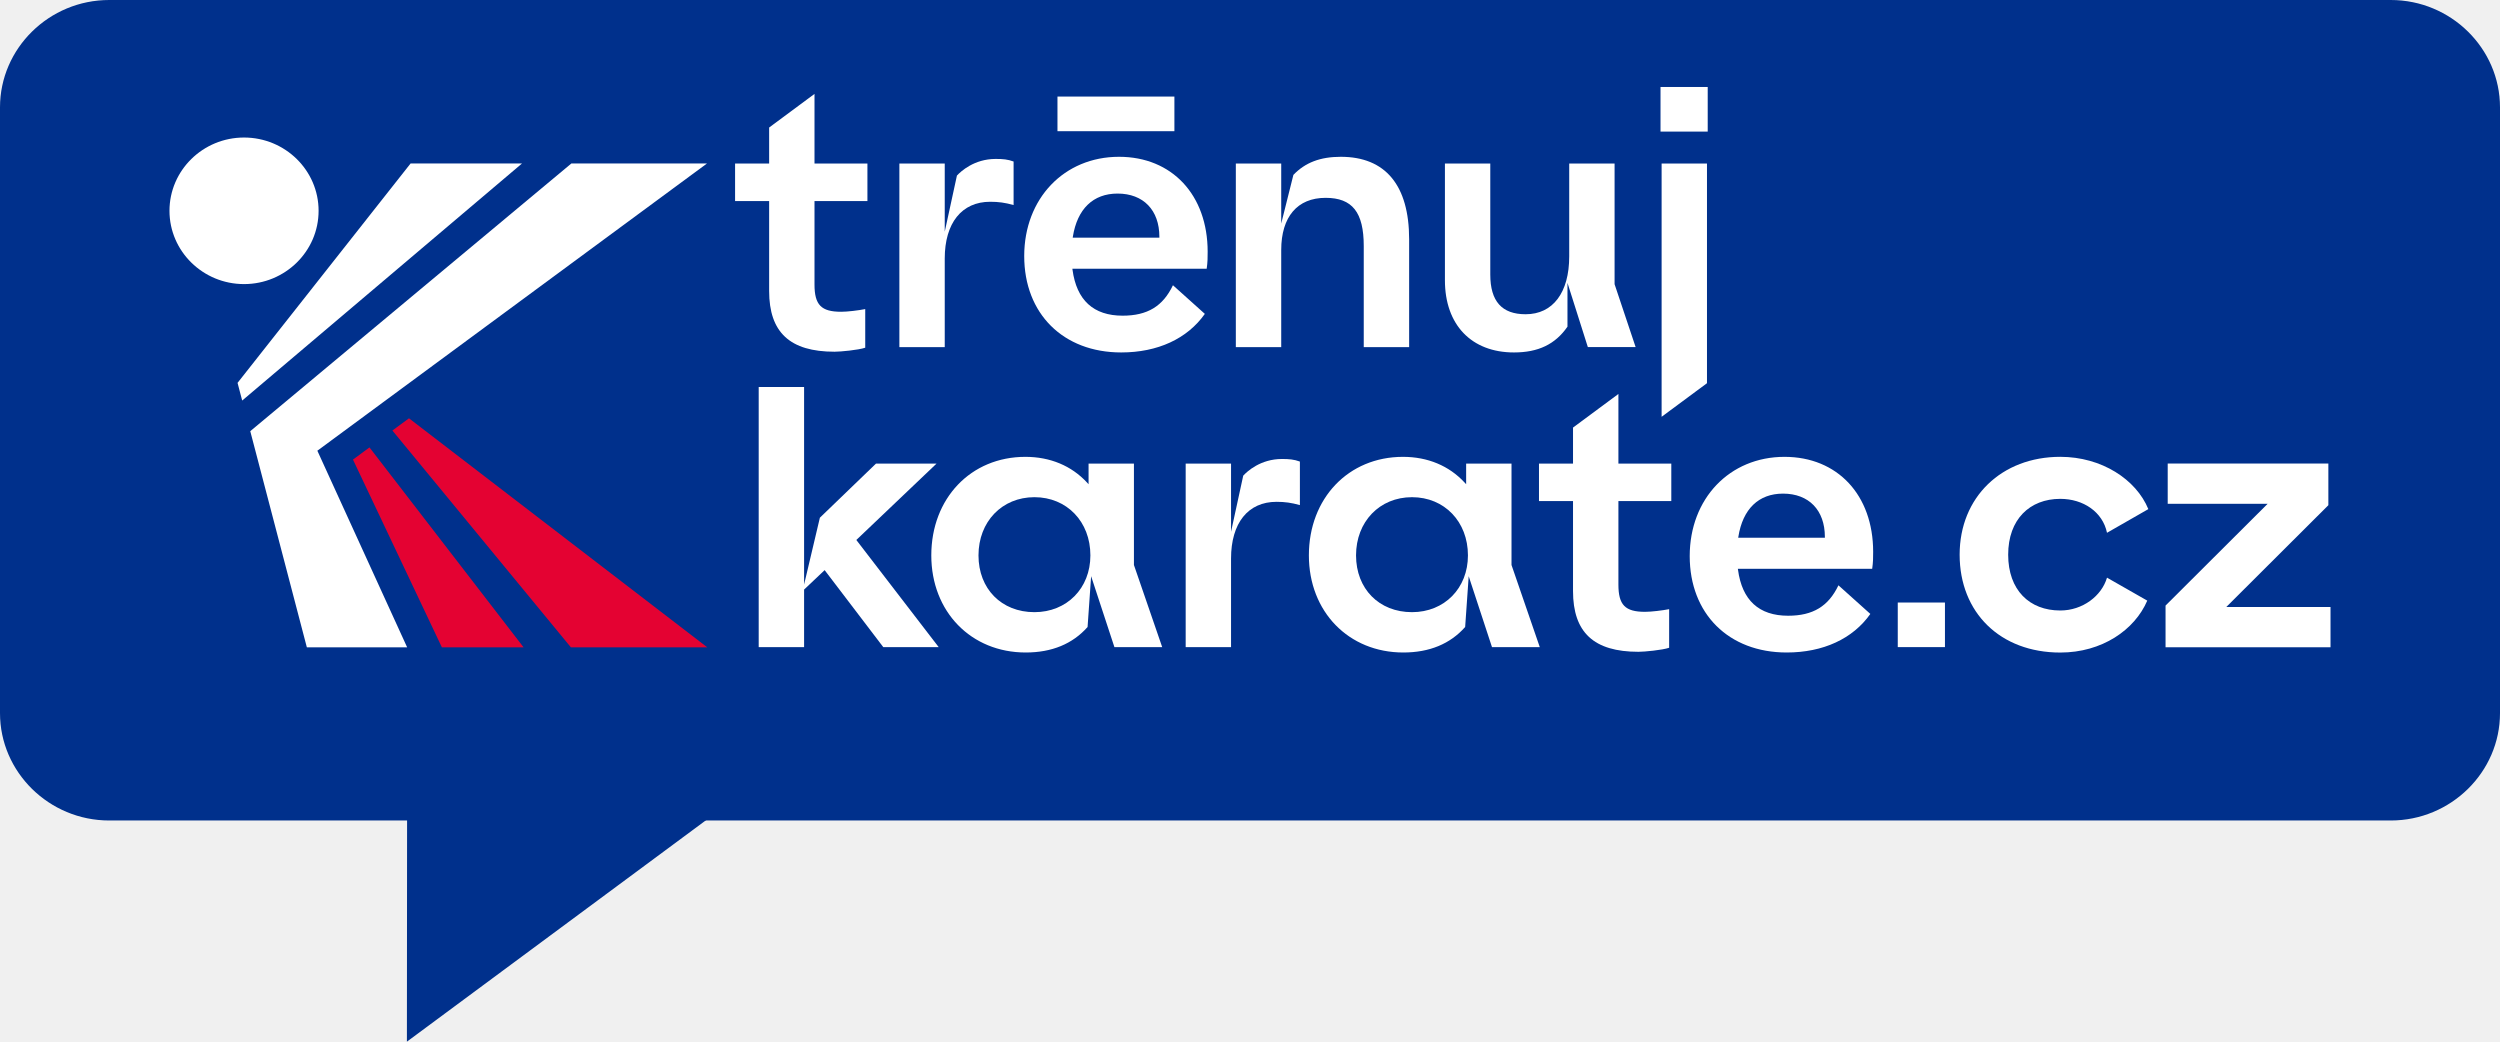
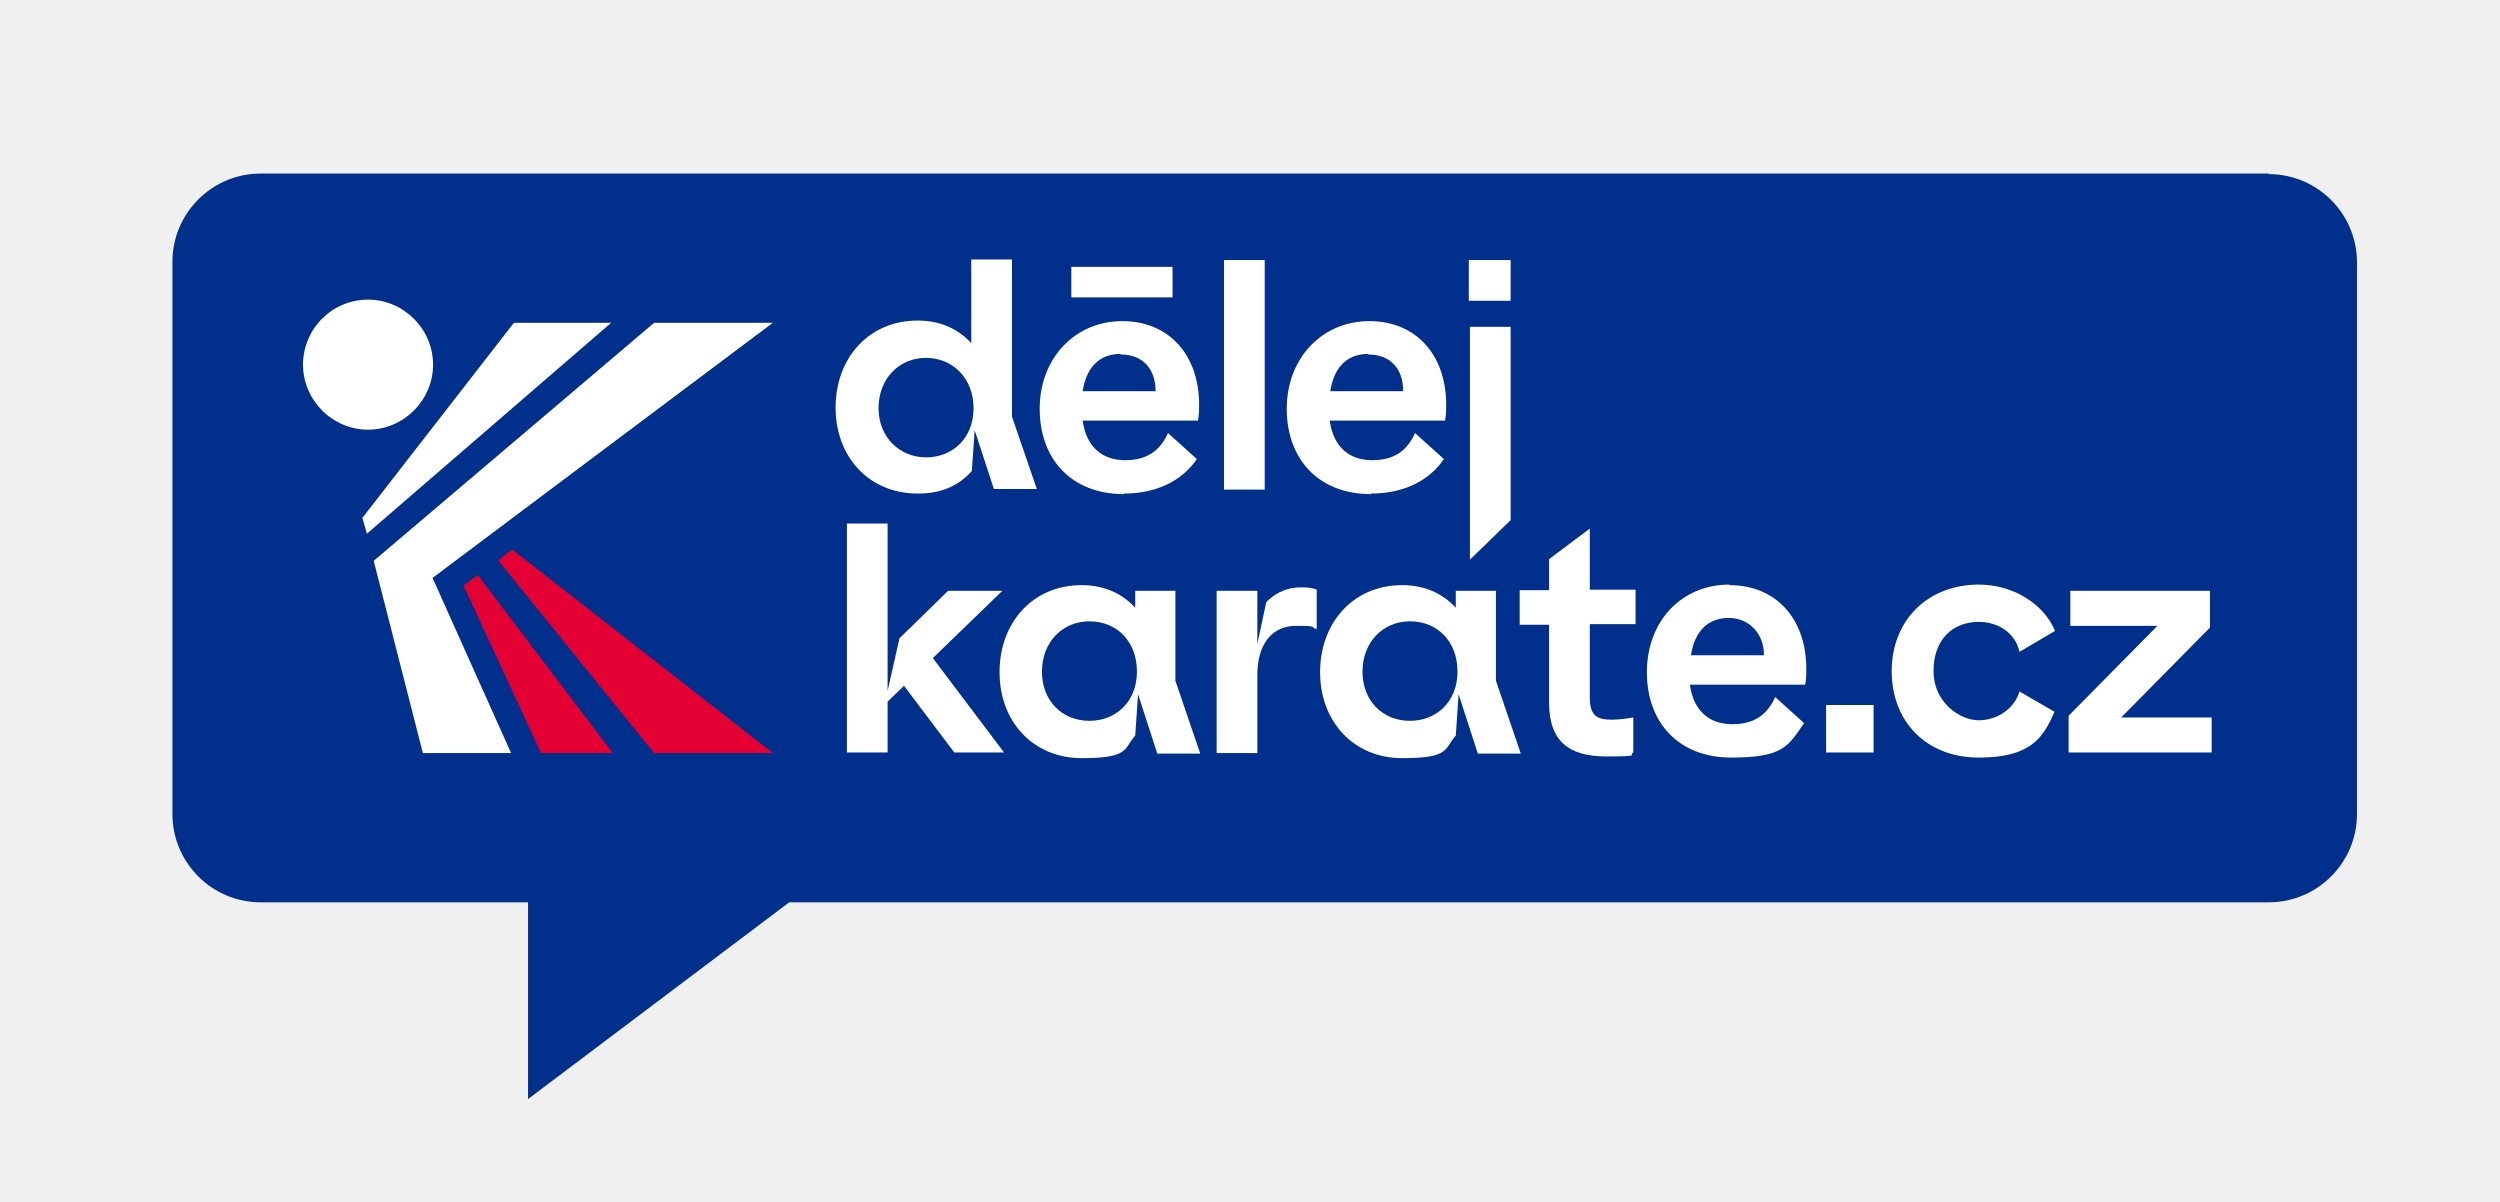
- <svg xmlns="http://www.w3.org/2000/svg" width="96" height="40" viewBox="0 0 96 40" fill="none">
-   <path d="M96 27.384C96 29.651 94.112 31.507 91.806 31.507H4.194C1.887 31.507 0 29.651 0 27.384V4.123C0 1.855 1.887 0 4.194 0H91.806C94.112 0 96 1.855 96 4.123V27.384Z" fill="#00308C" />
-   <path d="M15.632 31.469L15.625 40L27.263 31.384" fill="#00308C" />
-   <path d="M9.371 5.281C7.792 5.281 6.508 6.543 6.508 8.095C6.508 9.647 7.792 10.909 9.371 10.909C10.95 10.909 12.234 9.647 12.234 8.095C12.234 6.543 10.95 5.281 9.371 5.281Z" fill="white" />
-   <path d="M12.277 17.241L27.15 6.276H21.942L9.61 16.557L11.783 24.857H15.634L12.186 17.307L12.277 17.241Z" fill="white" />
-   <path d="M27.158 24.857L15.705 16.063L15.068 16.532L21.922 24.857H27.158Z" fill="#E40232" />
-   <path d="M20.105 24.857L14.188 17.181L13.554 17.648L16.968 24.857H20.105Z" fill="#E40232" />
-   <path d="M9.3 15.381L20.044 6.278H15.766L9.122 14.702L9.3 15.381Z" fill="white" />
-   <path d="M32.048 13.506C32.273 13.506 32.962 13.442 33.225 13.352V11.869C32.964 11.92 32.545 11.972 32.299 11.972C31.535 11.972 31.277 11.708 31.277 10.927V7.72H33.309V6.281H31.277V3.606L29.535 4.897V6.281H28.227V7.72H29.535V11.173C29.535 12.765 30.334 13.506 32.048 13.506Z" fill="white" />
-   <path d="M38.023 7.748C38.345 7.748 38.593 7.782 38.922 7.874V6.202C38.694 6.118 38.515 6.103 38.232 6.103C37.407 6.103 36.893 6.584 36.746 6.742L36.278 8.898V6.281H34.536V13.329H36.278V9.928C36.278 8.563 36.931 7.748 38.023 7.748Z" fill="white" />
-   <path d="M50.902 7.597C51.93 7.597 52.368 8.151 52.368 9.449V13.329H54.111V9.189C54.111 7.117 53.203 6.021 51.486 6.021C50.699 6.021 50.12 6.242 49.666 6.716L49.199 8.584V6.281H47.456V13.329H49.199V9.6C49.199 8.327 49.819 7.597 50.902 7.597Z" fill="white" />
-   <path d="M58.137 13.534C59.071 13.534 59.724 13.219 60.191 12.544V10.862L60.973 13.328H62.808L62 10.913V6.281H60.258V9.846C60.258 11.237 59.632 12.067 58.583 12.067C57.671 12.067 57.227 11.569 57.227 10.543V6.281H55.485V10.762C55.485 12.472 56.502 13.534 58.137 13.534Z" fill="white" />
-   <path d="M63.764 5.053H65.576V3.34H63.764V5.053Z" fill="white" />
-   <path d="M63.806 6.281V16.005L65.548 14.715V6.281H63.806Z" fill="white" />
-   <path d="M33.919 24.851H36.047L32.883 20.735L32.904 20.715L35.962 17.803H33.637L31.483 19.88L30.877 22.447V14.862H29.134V24.851H30.877V22.64L31.666 21.893L33.919 24.851Z" fill="white" />
-   <path d="M41.871 21.327C41.871 22.59 40.967 23.507 39.722 23.507C38.457 23.507 37.574 22.611 37.574 21.327C37.574 20.032 38.477 19.092 39.722 19.092C40.967 19.092 41.871 20.032 41.871 21.327ZM39.374 17.543C37.281 17.543 35.762 19.134 35.762 21.327C35.762 23.488 37.287 25.056 39.388 25.056C40.389 25.056 41.188 24.726 41.763 24.077L41.899 22.126L42.794 24.851H44.629L43.543 21.696V17.803H41.801V18.594L41.743 18.531C41.145 17.885 40.326 17.543 39.374 17.543Z" fill="white" />
-   <path d="M49.017 19.27C49.339 19.27 49.587 19.304 49.916 19.396V17.724C49.688 17.641 49.503 17.625 49.226 17.625C48.401 17.625 47.887 18.106 47.74 18.265L47.272 20.42V17.803H45.53V24.851H47.272V21.45C47.272 20.085 47.924 19.27 49.017 19.27Z" fill="white" />
-   <path d="M56.369 21.327C56.369 22.59 55.466 23.507 54.221 23.507C52.956 23.507 52.072 22.611 52.072 21.327C52.072 20.032 52.976 19.092 54.221 19.092C55.466 19.092 56.369 20.032 56.369 21.327ZM53.873 17.543C51.78 17.543 50.261 19.134 50.261 21.327C50.261 23.488 51.786 25.056 53.887 25.056C54.888 25.056 55.687 24.726 56.262 24.077L56.398 22.126L57.293 24.851H59.128L58.042 21.696V17.803H56.3V18.594L56.242 18.531C55.644 17.885 54.825 17.543 53.873 17.543Z" fill="white" />
-   <path d="M62.918 25.029C63.142 25.029 63.832 24.964 64.095 24.874V23.392C63.834 23.442 63.415 23.494 63.168 23.494C62.404 23.494 62.147 23.23 62.147 22.449V19.242H64.178V17.803H62.147V15.128L60.404 16.419V17.803H59.097V19.242H60.404V22.695C60.404 24.287 61.203 25.029 62.918 25.029Z" fill="white" />
-   <path d="M70.075 20.648H66.747L66.753 20.611C66.923 19.543 67.533 18.955 68.469 18.955C69.46 18.955 70.075 19.591 70.075 20.616V20.648ZM68.525 17.543C66.416 17.543 64.885 19.146 64.885 21.354C64.885 23.568 66.381 25.056 68.609 25.056C70.008 25.056 71.148 24.53 71.821 23.575L70.596 22.476C70.212 23.283 69.615 23.644 68.664 23.644C67.544 23.644 66.896 23.05 66.739 21.878L66.734 21.841H71.892C71.929 21.585 71.929 21.401 71.929 21.19C71.929 19.009 70.561 17.543 68.525 17.543Z" fill="white" />
-   <path d="M44.52 9.126H41.192L41.198 9.088C41.368 8.021 41.978 7.433 42.915 7.433C43.905 7.433 44.52 8.069 44.52 9.093V9.126ZM42.97 6.021C40.861 6.021 39.33 7.624 39.33 9.832C39.33 12.046 40.826 13.534 43.054 13.534C44.453 13.534 45.593 13.008 46.266 12.053L45.041 10.953C44.657 11.761 44.06 12.122 43.109 12.122C41.989 12.122 41.341 11.528 41.184 10.356L41.179 10.319H46.337C46.374 10.063 46.374 9.879 46.374 9.668C46.374 7.487 45.006 6.021 42.97 6.021Z" fill="white" />
-   <path d="M40.607 5.038H45.097V3.708H40.607V5.038Z" fill="white" />
-   <path d="M72.874 24.849H74.686V23.137H72.874V24.849Z" fill="white" />
-   <path d="M82.496 19.55L80.909 20.459C80.743 19.658 79.998 19.156 79.115 19.156C77.942 19.156 77.114 19.943 77.114 21.3C77.114 22.657 77.928 23.443 79.115 23.443C79.971 23.443 80.702 22.887 80.909 22.182L82.455 23.064C81.972 24.19 80.716 25.058 79.115 25.058C76.81 25.058 75.25 23.525 75.25 21.3C75.25 19.088 76.865 17.542 79.115 17.542C80.702 17.542 82.027 18.41 82.496 19.55Z" fill="white" />
-   <path d="M89.492 23.308V24.854H83.157V23.254L87.077 19.346H83.24V17.799H89.409V19.4L85.49 23.308H89.492Z" fill="white" />
+ <svg xmlns="http://www.w3.org/2000/svg" id="design" version="1.1" viewBox="0 0 442.2 212.6">
+   <defs>
+     <style>
+       .cls-1 {
+         fill: #00308c;
+       }
+ 
+       .cls-1, .cls-2, .cls-3 {
+         stroke-width: 0px;
+       }
+ 
+       .cls-2 {
+         fill: #fff;
+       }
+ 
+       .cls-3 {
+         fill: #e40032;
+       }
+     </style>
+   </defs>
+   <path class="cls-1" d="M401.3,30.7H46.1c-8.6,0-15.6,7-15.6,15.6v97.7c0,8.6,7,15.6,15.6,15.6h47.3v34.8s46.2-34.8,46.2-34.8h261.7c8.6,0,15.6-7,15.6-15.6V46.4c0-8.6-7-15.6-15.6-15.6Z" />
+   <path class="cls-2" d="M65.1,53c-6.4,0-11.5,5.2-11.5,11.5s5.2,11.5,11.5,11.5,11.5-5.2,11.5-11.5-5.2-11.5-11.5-11.5Z" />
+   <polygon class="cls-2" points="76.8 102 136.7 57.1 115.7 57.1 66.1 99.2 74.8 133.2 90.4 133.2 76.5 102.2 76.8 102" />
+   <polygon class="cls-3" points="136.7 133.2 90.6 97.2 88.1 99.1 115.7 133.2 136.7 133.2" />
+   <polygon class="cls-3" points="108.4 133.2 84.5 101.7 82 103.6 95.7 133.2 108.4 133.2" />
+   <polygon class="cls-2" points="64.9 94.4 108.1 57.1 90.9 57.1 64.1 91.6 64.9 94.4" />
+   <g>
+     <path class="cls-2" d="M162.4,87.3c4.4,0,7.4-1.6,9.5-4l.5-7.2,3.4,10.4h7.6l-4.4-12.8v-27.8h-7.2v14.8c-2.2-2.4-5.3-4-9.5-4-8.6,0-14.5,6.6-14.5,15.4s6,15.2,14.5,15.2ZM163.8,63.3c4.6,0,8.4,3.5,8.4,8.9s-3.8,8.7-8.4,8.7-8.4-3.5-8.4-8.7,3.6-8.9,8.4-8.9Z" />
+     <path class="cls-2" d="M198.8,87.3c5.4,0,10.1-2,12.9-6.1l-5.1-4.6c-1.5,3.3-3.9,4.8-7.6,4.8s-6.8-2-7.5-7h20.4c.2-1.1.2-1.9.2-2.8,0-8.8-5.3-14.8-13.6-14.8s-14.6,6.5-14.6,15.5,5.7,15.1,14.9,15.1ZM198.2,62.7c4,0,6.2,2.6,6.2,6.5h0c0,0-12.9,0-12.9,0,.7-4.6,3.3-6.6,6.7-6.6Z" />
+     <rect class="cls-2" x="216.5" y="46" width="7.2" height="40.6" />
+     <path class="cls-2" d="M242.5,87.3c5.4,0,10.1-2,12.9-6.1l-5.1-4.6c-1.5,3.3-3.9,4.8-7.6,4.8s-6.8-2-7.5-7h20.4c.2-1.1.2-1.9.2-2.8,0-8.8-5.3-14.8-13.6-14.8s-14.6,6.5-14.6,15.5,5.7,15.1,14.9,15.1ZM242,62.7c4,0,6.2,2.6,6.2,6.5h0c0,0-12.9,0-12.9,0,.7-4.6,3.3-6.6,6.7-6.6Z" />
+     <rect class="cls-2" x="259.8" y="46" width="7.4" height="7.2" />
+     <polygon class="cls-2" points="267.2 92 267.2 57.8 260 57.8 260 99 267.2 92" />
+     <polygon class="cls-2" points="177.3 104.5 167.7 104.5 159.1 112.9 157 122.2 157 92.6 149.8 92.6 149.8 133.1 157 133.1 157 124.1 159.9 121.3 168.8 133.1 177.6 133.1 165 116.4 177.3 104.5" />
+     <path class="cls-2" d="M208,104.5h-7.2v3c-2.2-2.4-5.3-4-9.5-4-8.6,0-14.5,6.6-14.5,15.4s6,15.2,14.5,15.2,7.4-1.6,9.5-4l.5-7.3,3.4,10.5h7.6l-4.4-12.9v-15.8ZM192.7,127.5c-4.8,0-8.4-3.5-8.4-8.7s3.6-8.9,8.4-8.9,8.4,3.5,8.4,8.9-3.8,8.7-8.4,8.7Z" />
+     <path class="cls-2" d="M224,106.4l-1.6,7.5v-9.4h-7.2v28.7h7.2v-13.8c0-5.6,2.7-8.7,6.8-8.7s2.4.2,3.7.6v-7c-1-.4-1.8-.4-2.9-.4-2.9,0-5,1.5-6,2.6Z" />
+     <path class="cls-2" d="M264.7,104.5h-7.2v3c-2.2-2.4-5.3-4-9.5-4-8.6,0-14.5,6.6-14.5,15.4s6,15.2,14.5,15.2,7.4-1.6,9.5-4l.5-7.3,3.4,10.5h7.6l-4.4-12.9v-15.8ZM249.4,127.5c-4.8,0-8.4-3.5-8.4-8.7s3.6-8.9,8.4-8.9,8.4,3.5,8.4,8.9-3.8,8.7-8.4,8.7Z" />
+     <path class="cls-2" d="M281.2,93.5l-7.2,5.4v5.5h-5.2v6.1h5.2v13.8c0,6.8,3.5,9.5,10.1,9.5s3.8-.3,4.8-.7v-6.2c-1,.2-2.8.4-3.8.4-2.8,0-3.9-.8-3.9-4.1v-12.8h8.1v-6.1h-8.1v-10.9Z" />
+     <path class="cls-2" d="M305.9,103.4c-8.5,0-14.6,6.5-14.6,15.5s5.7,15.1,14.9,15.1,10.1-2,12.9-6.1l-5.1-4.6c-1.5,3.3-3.9,4.8-7.6,4.8s-6.8-2-7.5-7h20.4c.2-1.1.2-1.9.2-2.8,0-8.8-5.3-14.8-13.6-14.8ZM312,115.9h-12.9c.7-4.6,3.3-6.6,6.7-6.6s6.2,2.6,6.2,6.5h0Z" />
+     <rect class="cls-2" x="323" y="124.7" width="8.4" height="8.4" />
+     <path class="cls-2" d="M350,110c3.5,0,6.5,2,7.2,5.3l6.3-3.7c-1.9-4.6-7.2-8.2-13.5-8.2-9,0-15.4,6.3-15.4,15.3s6.2,15.3,15.4,15.3,11.4-3.5,13.4-8.1l-6.2-3.6c-.8,2.9-3.8,5.1-7.2,5.1s-8-3.2-8-8.7,3.3-8.7,8-8.7Z" />
+     <polygon class="cls-2" points="375.2 126.9 390.9 111 390.9 104.5 366.2 104.5 366.2 110.7 381.6 110.7 365.9 126.6 365.9 133.1 391.2 133.1 391.2 126.9 375.2 126.9" />
+     <rect class="cls-2" x="189.5" y="47.2" width="17.9" height="5.4" />
+   </g>
</svg>
